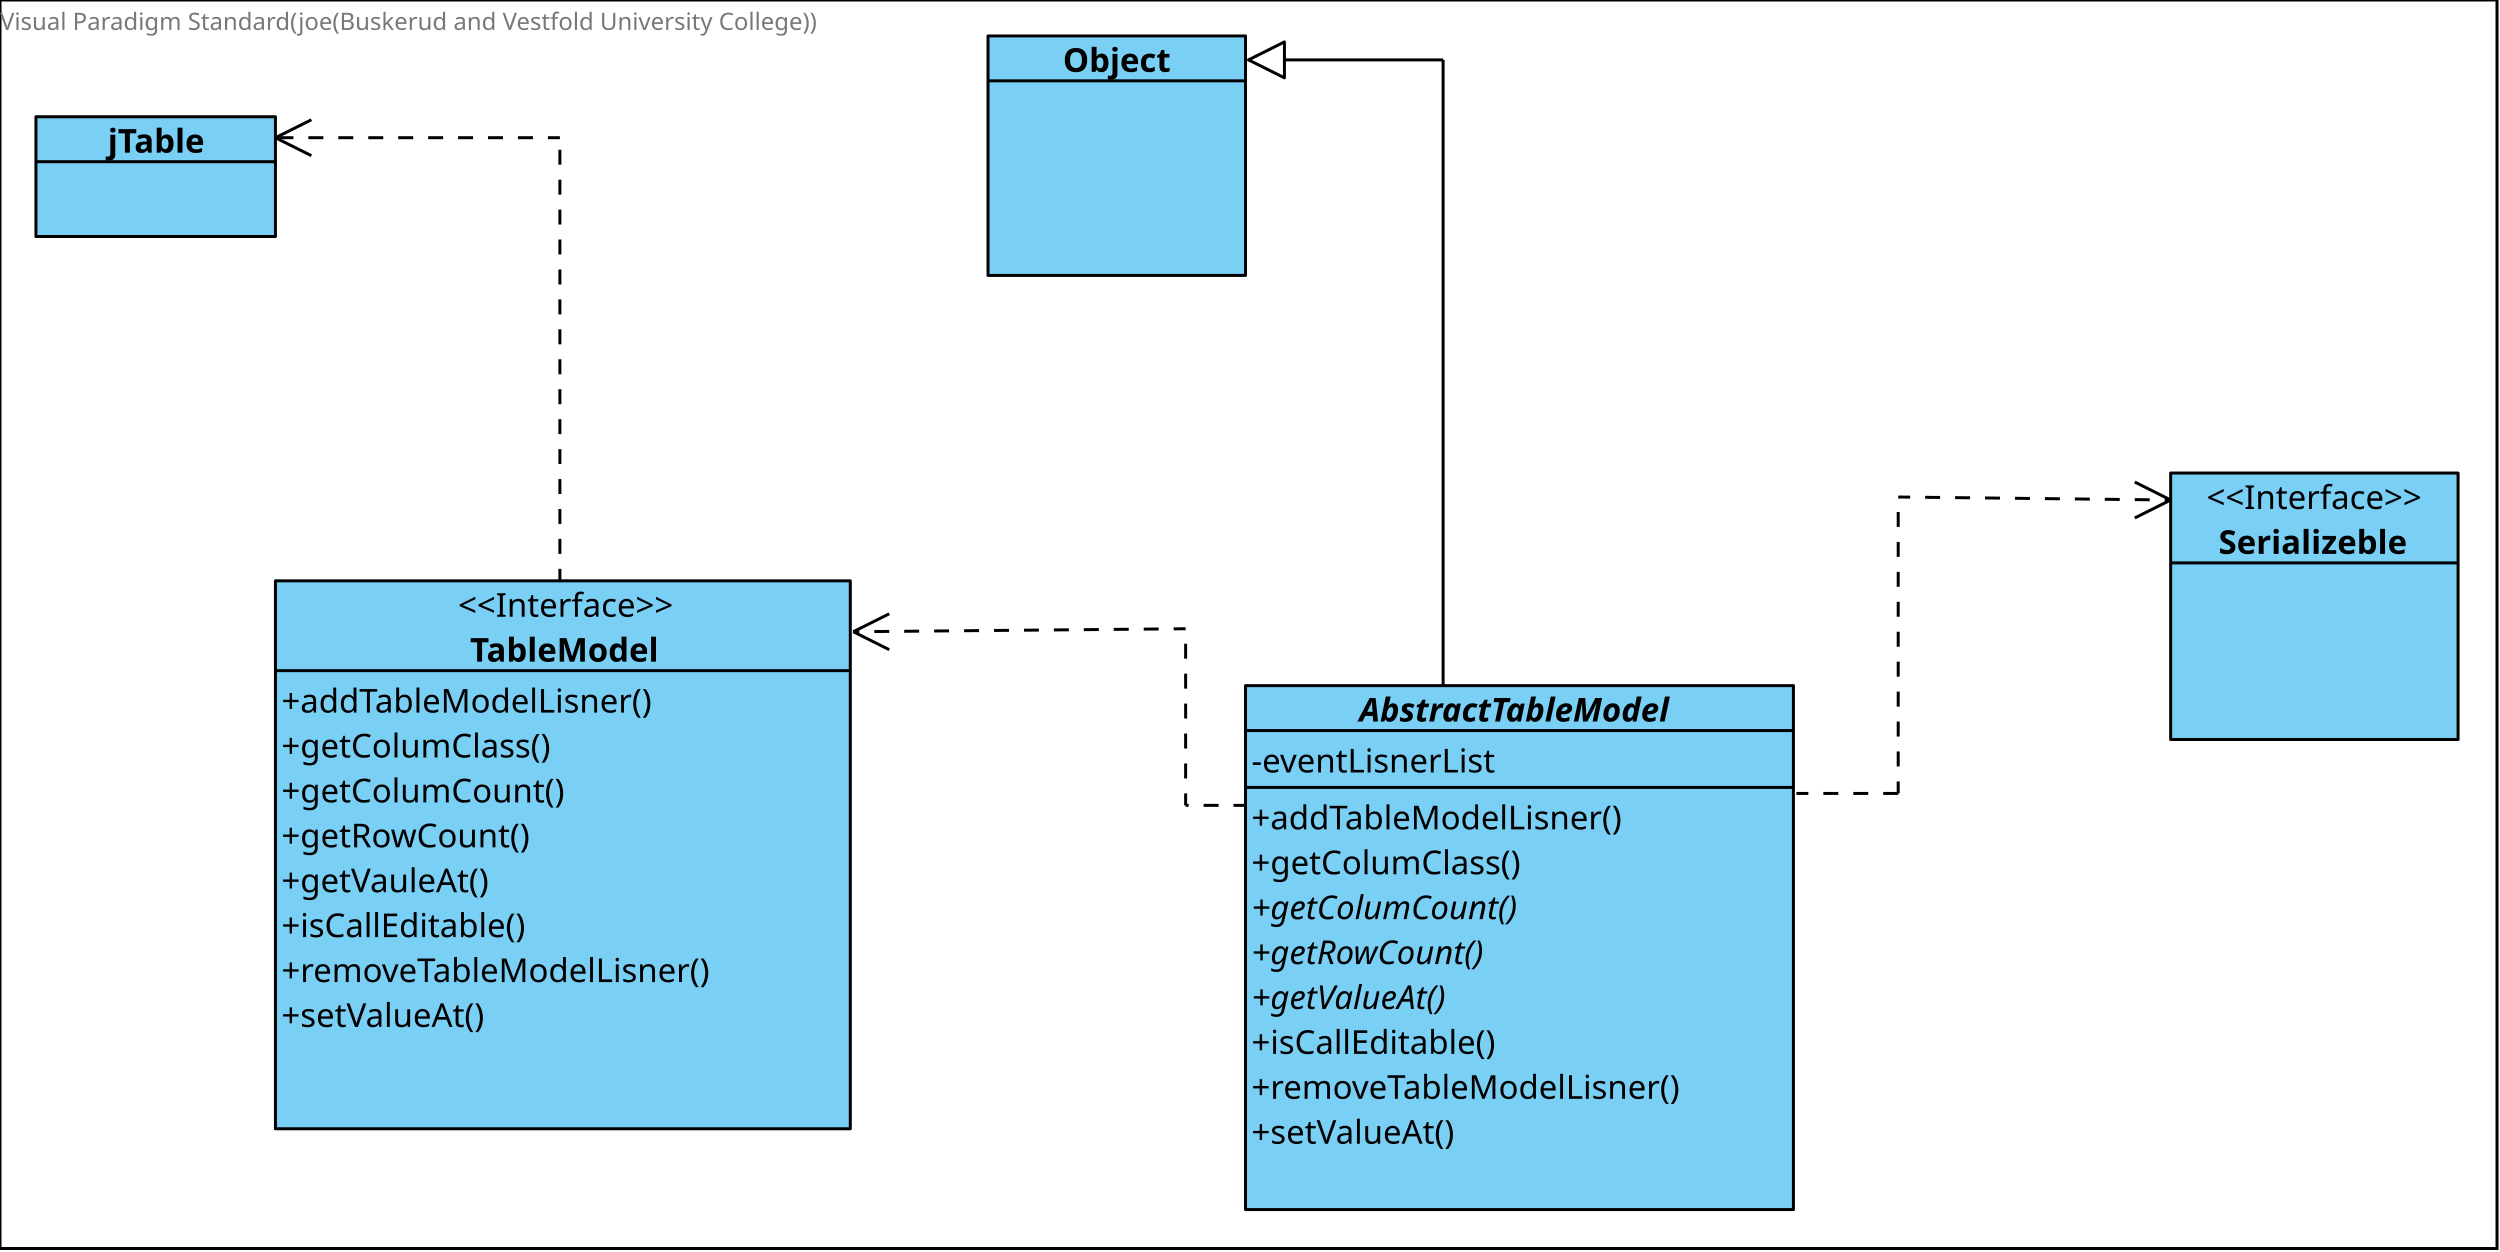
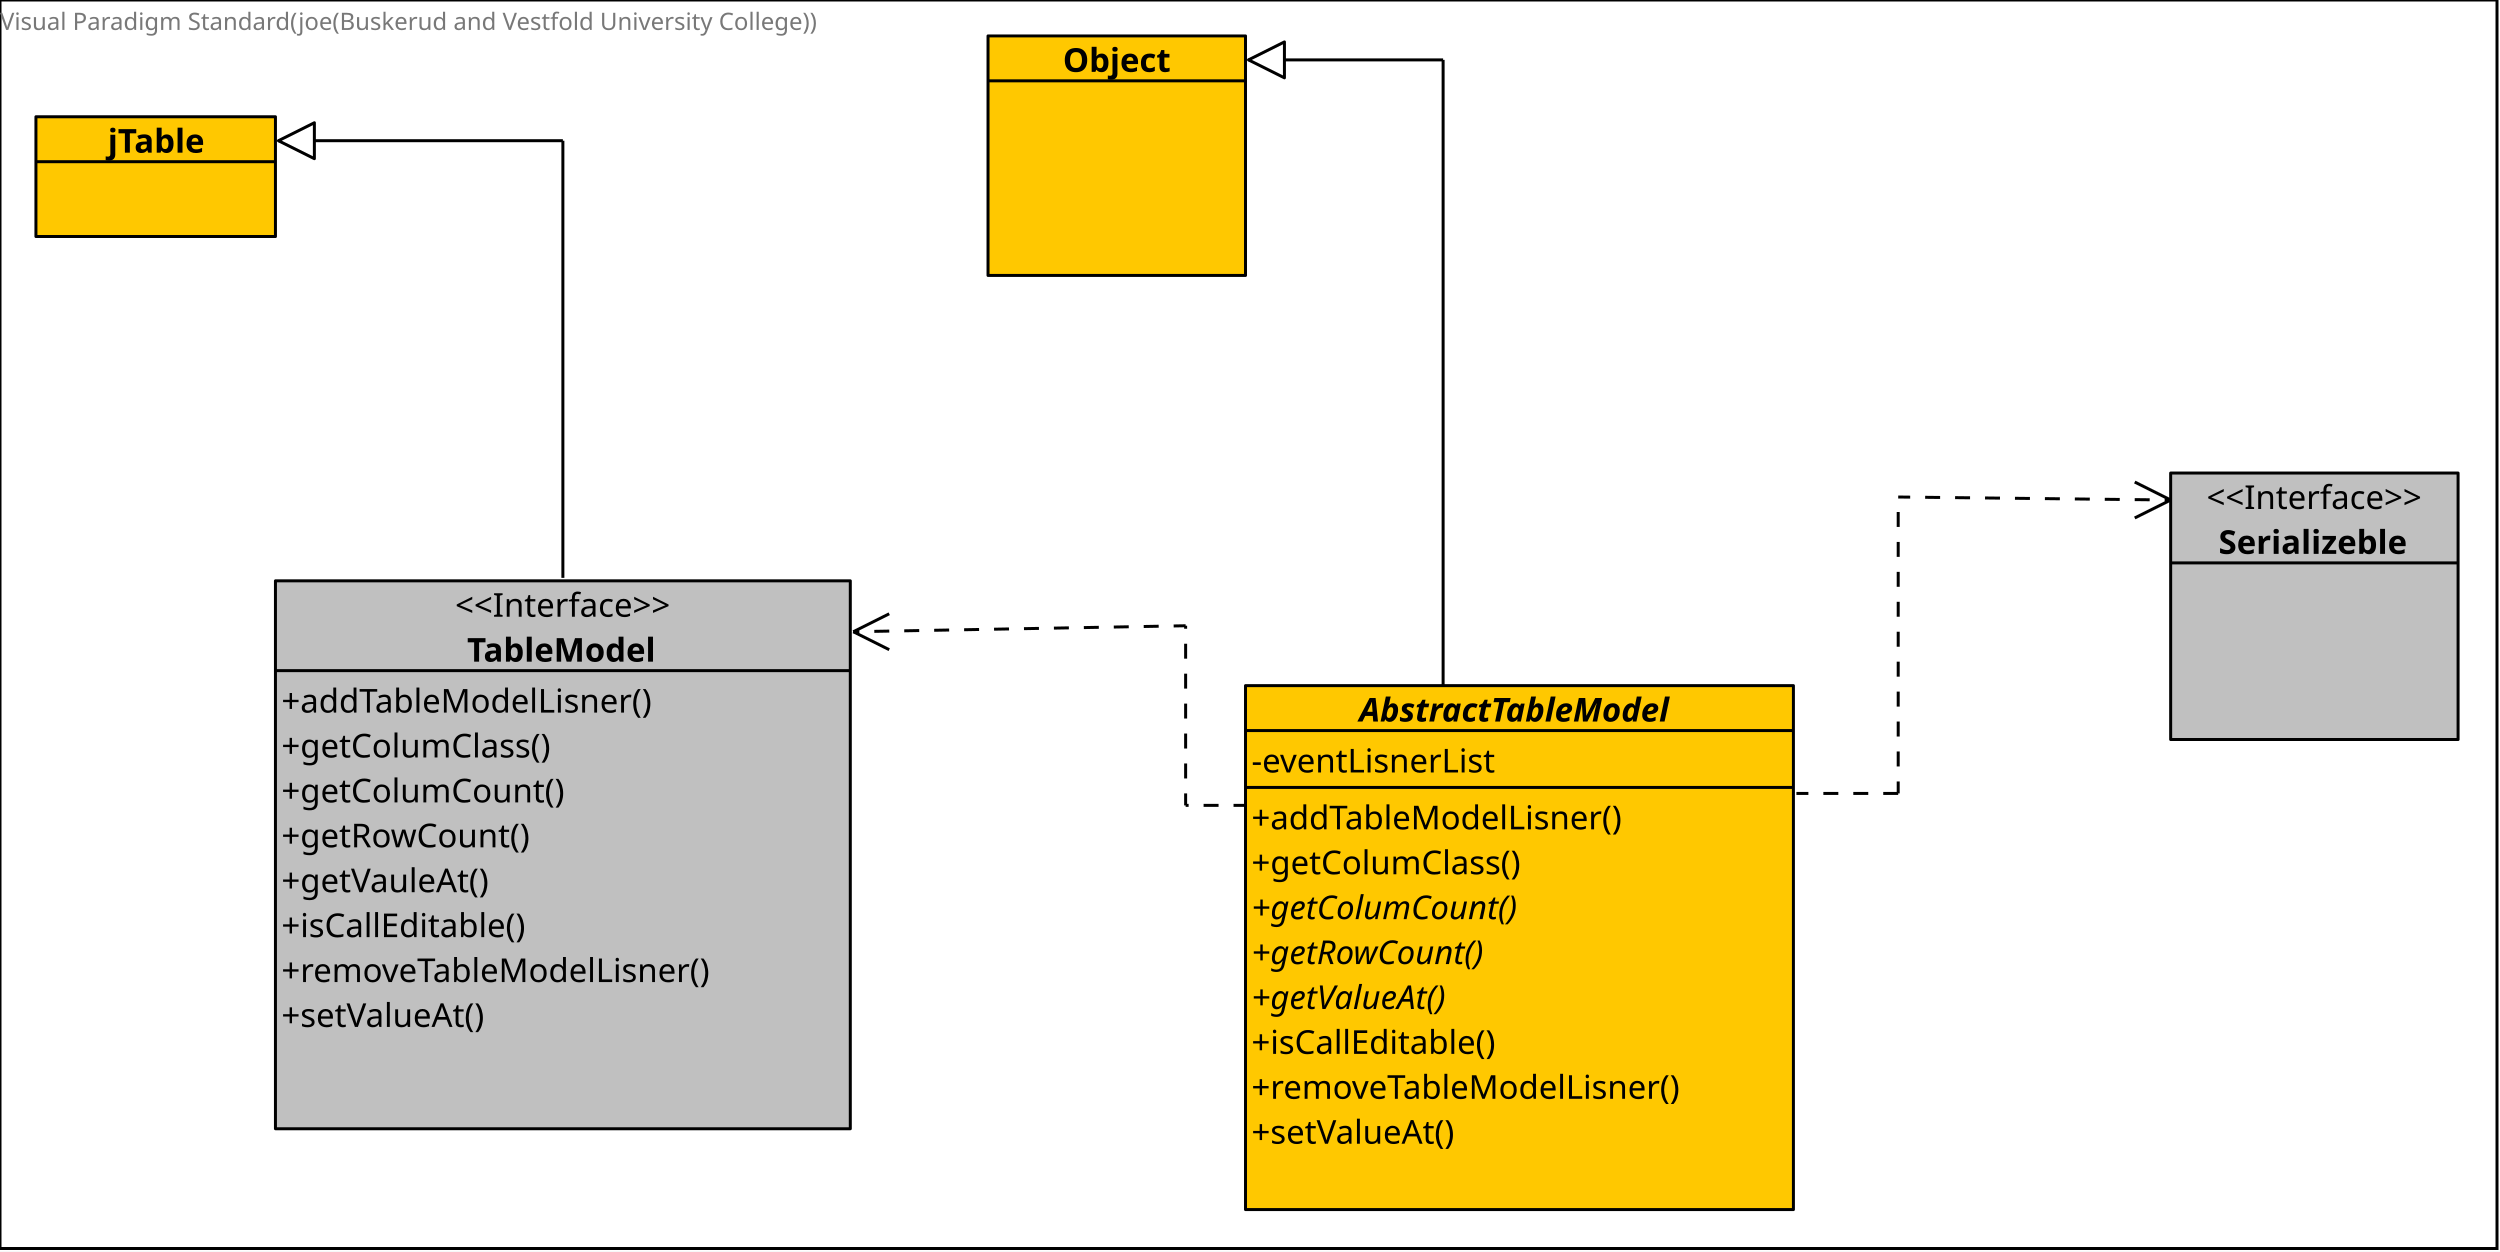
<svg xmlns="http://www.w3.org/2000/svg" fill-opacity="0" color-rendering="auto" color-interpolation="auto" text-rendering="auto" stroke="rgb(0,0,0)" stroke-linecap="square" width="835" stroke-miterlimit="10" shape-rendering="auto" stroke-opacity="0" fill="rgb(0,0,0)" stroke-dasharray="none" font-weight="normal" stroke-width="1" height="418" font-family="'Dialog'" font-style="normal" stroke-linejoin="miter" font-size="12" stroke-dashoffset="0" image-rendering="auto">
  <defs id="genericDefs" />
  <g>
    <defs id="defs1">
      <clipPath clipPathUnits="userSpaceOnUse" id="clipPath1">
        <path d="M-7 -7 L194 -7 L194 186 L-7 186 L-7 -7 Z" />
      </clipPath>
      <clipPath clipPathUnits="userSpaceOnUse" id="clipPath2">
        <path d="M0 0 L0 160 L183 160 L183 0 Z" />
      </clipPath>
      <clipPath clipPathUnits="userSpaceOnUse" id="clipPath3">
        <path d="M0 0 L0 15 L183 15 L183 0 Z" />
      </clipPath>
      <clipPath clipPathUnits="userSpaceOnUse" id="clipPath4">
        <path d="M-7 -7 L203 -7 L203 194 L-7 194 L-7 -7 Z" />
      </clipPath>
      <clipPath clipPathUnits="userSpaceOnUse" id="clipPath5">
        <path d="M0 0 L0 153 L192 153 L192 0 Z" />
      </clipPath>
      <clipPath clipPathUnits="userSpaceOnUse" id="clipPath6">
-         <path d="M0 0 L0 30 L192 30 L192 0 Z" />
+         <path d="M0 0 L0 30 L191 30 L191 0 Z" />
      </clipPath>
      <clipPath clipPathUnits="userSpaceOnUse" id="clipPath7">
        <path d="M-7 -7 L107 -7 L107 100 L-7 100 L-7 -7 Z" />
      </clipPath>
      <clipPath clipPathUnits="userSpaceOnUse" id="clipPath8">
        <path d="M0 0 L0 59 L96 59 L96 0 Z" />
      </clipPath>
      <clipPath clipPathUnits="userSpaceOnUse" id="clipPath9">
        <path d="M0 0 L0 30 L95 30 L95 0 Z" />
      </clipPath>
      <clipPath clipPathUnits="userSpaceOnUse" id="clipPath10">
        <path d="M-7 -7 L97 -7 L97 91 L-7 91 L-7 -7 Z" />
      </clipPath>
      <clipPath clipPathUnits="userSpaceOnUse" id="clipPath11">
        <path d="M0 0 L0 65 L86 65 L86 0 Z" />
      </clipPath>
      <clipPath clipPathUnits="userSpaceOnUse" id="clipPath12">
        <path d="M0 0 L0 15 L86 15 L86 0 Z" />
      </clipPath>
      <clipPath clipPathUnits="userSpaceOnUse" id="clipPath13">
        <path d="M-7 -7 L91 -7 L91 51 L-7 51 L-7 -7 Z" />
      </clipPath>
      <clipPath clipPathUnits="userSpaceOnUse" id="clipPath14">
        <path d="M0 0 L0 25 L80 25 L80 0 Z" />
      </clipPath>
      <clipPath clipPathUnits="userSpaceOnUse" id="clipPath15">
        <path d="M0 0 L0 15 L80 15 L80 0 Z" />
      </clipPath>
      <clipPath clipPathUnits="userSpaceOnUse" id="clipPath16">
-         <path d="M0 0 L218 0 L218 145 L0 145 L0 0 Z" />
+         <path d="M0 0 L218 0 L218 146 L0 146 L0 0 Z" />
      </clipPath>
      <clipPath clipPathUnits="userSpaceOnUse" id="clipPath17">
-         <path d="M0 0 L0 145 L218 145 L218 0 Z" />
+         <path d="M0 0 L0 146 L218 146 L218 0 Z" />
      </clipPath>
      <clipPath clipPathUnits="userSpaceOnUse" id="clipPath18">
        <path d="M0 0 L212 0 L212 186 L0 186 L0 0 Z" />
      </clipPath>
      <clipPath clipPathUnits="userSpaceOnUse" id="clipPath19">
        <path d="M0 0 L0 186 L212 186 L212 0 Z" />
      </clipPath>
      <clipPath clipPathUnits="userSpaceOnUse" id="clipPath20">
        <path d="M0 0 L152 0 L152 296 L0 296 L0 0 Z" />
      </clipPath>
      <clipPath clipPathUnits="userSpaceOnUse" id="clipPath21">
        <path d="M0 0 L0 296 L152 296 L152 0 Z" />
      </clipPath>
      <clipPath clipPathUnits="userSpaceOnUse" id="clipPath22">
        <path d="M0 0 L182 0 L182 234 L0 234 L0 0 Z" />
      </clipPath>
      <clipPath clipPathUnits="userSpaceOnUse" id="clipPath23">
        <path d="M0 0 L0 234 L182 234 L182 0 Z" />
      </clipPath>
    </defs>
    <g fill="white" text-rendering="geometricPrecision" fill-opacity="1" stroke-opacity="1" stroke="white">
      <rect x="0" width="835" height="418" y="0" stroke="none" />
      <rect x="43" y="25" transform="translate(-43,-25)" fill="none" width="834" height="417" stroke="black" />
    </g>
-     <g font-size="11" transform="translate(416,229)" fill-opacity="1" fill="rgb(122,207,245)" text-rendering="geometricPrecision" font-family="sans-serif" stroke="rgb(122,207,245)" font-weight="bold" stroke-opacity="1">
+     <g font-size="11" transform="translate(416,229)" fill-opacity="1" fill="rgb(255,200,0)" text-rendering="geometricPrecision" font-family="sans-serif" stroke="rgb(255,200,0)" font-weight="bold" stroke-opacity="1">
      <rect x="0" width="183" height="175" y="0" clip-path="url(#clipPath1)" stroke="none" />
    </g>
    <g stroke-linecap="butt" font-size="11" transform="translate(416,229)" fill-opacity="1" fill="black" text-rendering="geometricPrecision" font-family="sans-serif" stroke-linejoin="round" stroke="black" font-weight="bold" stroke-opacity="1" stroke-miterlimit="0">
      <rect fill="none" x="0" width="183" height="175" y="0" clip-path="url(#clipPath1)" />
      <line y2="15" fill="none" x1="0" clip-path="url(#clipPath1)" x2="183" y1="15" />
    </g>
    <g font-size="11" transform="matrix(1,0,0,1,416,244)" fill-opacity="1" fill="black" text-rendering="geometricPrecision" font-family="sans-serif" stroke="black" stroke-opacity="1">
      <text x="2" xml:space="preserve" y="14" clip-path="url(#clipPath2)" stroke="none">-eventLisnerList</text>
    </g>
    <g stroke-linecap="butt" font-size="11" transform="matrix(1,0,0,1,416,244)" fill-opacity="1" fill="black" text-rendering="geometricPrecision" font-family="sans-serif" stroke-linejoin="bevel" stroke="black" stroke-opacity="1" stroke-miterlimit="0">
      <line y2="19" fill="none" x1="0" clip-path="url(#clipPath2)" x2="183" y1="19" />
    </g>
    <g font-size="11" transform="matrix(1,0,0,1,416,244)" fill-opacity="1" fill="black" text-rendering="geometricPrecision" font-family="sans-serif" stroke="black" stroke-opacity="1">
      <text x="2" xml:space="preserve" y="33" clip-path="url(#clipPath2)" stroke="none">+addTableModelLisner()</text>
    </g>
    <g font-size="11" transform="matrix(1,0,0,1,416,244)" fill-opacity="1" fill="black" text-rendering="geometricPrecision" font-family="sans-serif" stroke="black" stroke-opacity="1">
      <text x="2" xml:space="preserve" y="48" clip-path="url(#clipPath2)" stroke="none">+getColumClass()</text>
    </g>
    <g font-size="11" transform="matrix(1,0,0,1,416,244)" fill-opacity="1" fill="black" text-rendering="geometricPrecision" font-family="sans-serif" font-style="italic" stroke="black" stroke-opacity="1">
      <text x="2" xml:space="preserve" y="63" clip-path="url(#clipPath2)" stroke="none">+getColumCount()</text>
    </g>
    <g font-size="11" transform="matrix(1,0,0,1,416,244)" fill-opacity="1" fill="black" text-rendering="geometricPrecision" font-family="sans-serif" font-style="italic" stroke="black" stroke-opacity="1">
      <text x="2" xml:space="preserve" y="78" clip-path="url(#clipPath2)" stroke="none">+getRowCount()</text>
    </g>
    <g font-size="11" transform="matrix(1,0,0,1,416,244)" fill-opacity="1" fill="black" text-rendering="geometricPrecision" font-family="sans-serif" font-style="italic" stroke="black" stroke-opacity="1">
      <text x="2" xml:space="preserve" y="93" clip-path="url(#clipPath2)" stroke="none">+getValueAt()</text>
    </g>
    <g font-size="11" transform="matrix(1,0,0,1,416,244)" fill-opacity="1" fill="black" text-rendering="geometricPrecision" font-family="sans-serif" stroke="black" stroke-opacity="1">
      <text x="2" xml:space="preserve" y="108" clip-path="url(#clipPath2)" stroke="none">+isCallEditable()</text>
    </g>
    <g font-size="11" transform="matrix(1,0,0,1,416,244)" fill-opacity="1" fill="black" text-rendering="geometricPrecision" font-family="sans-serif" stroke="black" stroke-opacity="1">
      <text x="2" xml:space="preserve" y="123" clip-path="url(#clipPath2)" stroke="none">+removeTableModelLisner()</text>
    </g>
    <g font-size="11" transform="matrix(1,0,0,1,416,244)" fill-opacity="1" fill="black" text-rendering="geometricPrecision" font-family="sans-serif" stroke="black" stroke-opacity="1">
      <text x="2" xml:space="preserve" y="138" clip-path="url(#clipPath2)" stroke="none">+setValueAt()</text>
    </g>
    <g font-size="11" transform="translate(416,229)" fill-opacity="1" fill="black" text-rendering="geometricPrecision" font-family="sans-serif" font-style="italic" stroke="black" font-weight="bold" stroke-opacity="1">
      <text x="38" xml:space="preserve" y="12" clip-path="url(#clipPath3)" stroke="none">AbstractTableModel</text>
    </g>
-     <g font-size="11" transform="translate(92,194)" fill-opacity="1" fill="rgb(122,207,245)" text-rendering="geometricPrecision" font-family="sans-serif" stroke="rgb(122,207,245)" font-weight="bold" stroke-opacity="1">
+     <g font-size="11" transform="translate(92,194)" fill-opacity="1" fill="silver" text-rendering="geometricPrecision" font-family="sans-serif" stroke="silver" font-weight="bold" stroke-opacity="1">
      <rect x="0" width="192" height="183" y="0" clip-path="url(#clipPath4)" stroke="none" />
    </g>
    <g stroke-linecap="butt" font-size="11" transform="translate(92,194)" fill-opacity="1" fill="black" text-rendering="geometricPrecision" font-family="sans-serif" stroke-linejoin="round" stroke="black" font-weight="bold" stroke-opacity="1" stroke-miterlimit="0">
      <rect fill="none" x="0" width="192" height="183" y="0" clip-path="url(#clipPath4)" />
      <line y2="30" fill="none" x1="0" clip-path="url(#clipPath4)" x2="192" y1="30" />
    </g>
    <g font-size="11" transform="matrix(1,0,0,1,92,224)" fill-opacity="1" fill="black" text-rendering="geometricPrecision" font-family="sans-serif" stroke="black" stroke-opacity="1">
      <text x="2" xml:space="preserve" y="14" clip-path="url(#clipPath5)" stroke="none">+addTableModelLisner()</text>
    </g>
    <g font-size="11" transform="matrix(1,0,0,1,92,224)" fill-opacity="1" fill="black" text-rendering="geometricPrecision" font-family="sans-serif" stroke="black" stroke-opacity="1">
      <text x="2" xml:space="preserve" y="29" clip-path="url(#clipPath5)" stroke="none">+getColumClass()</text>
    </g>
    <g font-size="11" transform="matrix(1,0,0,1,92,224)" fill-opacity="1" fill="black" text-rendering="geometricPrecision" font-family="sans-serif" stroke="black" stroke-opacity="1">
      <text x="2" xml:space="preserve" y="44" clip-path="url(#clipPath5)" stroke="none">+getColumCount()</text>
    </g>
    <g font-size="11" transform="matrix(1,0,0,1,92,224)" fill-opacity="1" fill="black" text-rendering="geometricPrecision" font-family="sans-serif" stroke="black" stroke-opacity="1">
      <text x="2" xml:space="preserve" y="59" clip-path="url(#clipPath5)" stroke="none">+getRowCount()</text>
    </g>
    <g font-size="11" transform="matrix(1,0,0,1,92,224)" fill-opacity="1" fill="black" text-rendering="geometricPrecision" font-family="sans-serif" stroke="black" stroke-opacity="1">
      <text x="2" xml:space="preserve" y="74" clip-path="url(#clipPath5)" stroke="none">+getVauleAt()</text>
    </g>
    <g font-size="11" transform="matrix(1,0,0,1,92,224)" fill-opacity="1" fill="black" text-rendering="geometricPrecision" font-family="sans-serif" stroke="black" stroke-opacity="1">
      <text x="2" xml:space="preserve" y="89" clip-path="url(#clipPath5)" stroke="none">+isCallEditable()</text>
    </g>
    <g font-size="11" transform="matrix(1,0,0,1,92,224)" fill-opacity="1" fill="black" text-rendering="geometricPrecision" font-family="sans-serif" stroke="black" stroke-opacity="1">
      <text x="2" xml:space="preserve" y="104" clip-path="url(#clipPath5)" stroke="none">+removeTableModelLisner()</text>
    </g>
    <g font-size="11" transform="matrix(1,0,0,1,92,224)" fill-opacity="1" fill="black" text-rendering="geometricPrecision" font-family="sans-serif" stroke="black" stroke-opacity="1">
      <text x="2" xml:space="preserve" y="119" clip-path="url(#clipPath5)" stroke="none">+setValueAt()</text>
    </g>
    <g font-size="11" transform="translate(92,194)" fill-opacity="1" fill="black" text-rendering="geometricPrecision" font-family="sans-serif" stroke="black" stroke-opacity="1">
-       <text x="61" xml:space="preserve" y="12" clip-path="url(#clipPath6)" stroke="none">&lt;&lt;Interface&gt;&gt;</text>
-       <text x="65" xml:space="preserve" y="27" clip-path="url(#clipPath6)" font-weight="bold" stroke="none">TableModel</text>
-     </g>
-     <g font-size="11" transform="translate(725,158)" fill-opacity="1" fill="rgb(122,207,245)" text-rendering="geometricPrecision" font-family="sans-serif" stroke="rgb(122,207,245)" font-weight="bold" stroke-opacity="1">
+       <text x="60" xml:space="preserve" y="12" clip-path="url(#clipPath6)" stroke="none">&lt;&lt;Interface&gt;&gt;</text>
+       <text x="64" xml:space="preserve" y="27" clip-path="url(#clipPath6)" font-weight="bold" stroke="none">TableModel</text>
+     </g>
+     <g font-size="11" transform="translate(725,158)" fill-opacity="1" fill="silver" text-rendering="geometricPrecision" font-family="sans-serif" stroke="silver" font-weight="bold" stroke-opacity="1">
      <rect x="0" width="96" height="89" y="0" clip-path="url(#clipPath7)" stroke="none" />
    </g>
    <g stroke-linecap="butt" font-size="11" transform="translate(725,158)" fill-opacity="1" fill="black" text-rendering="geometricPrecision" font-family="sans-serif" stroke-linejoin="round" stroke="black" font-weight="bold" stroke-opacity="1" stroke-miterlimit="0">
      <rect fill="none" x="0" width="96" height="89" y="0" clip-path="url(#clipPath7)" />
      <line y2="30" fill="none" x1="0" clip-path="url(#clipPath7)" x2="96" y1="30" />
    </g>
    <g font-size="11" transform="translate(725,158)" fill-opacity="1" fill="black" text-rendering="geometricPrecision" font-family="sans-serif" stroke="black" stroke-opacity="1">
      <text x="12" xml:space="preserve" y="12" clip-path="url(#clipPath9)" stroke="none">&lt;&lt;Interface&gt;&gt;</text>
      <text x="16" xml:space="preserve" y="27" clip-path="url(#clipPath9)" font-weight="bold" stroke="none">Serializeble</text>
    </g>
-     <g font-size="11" transform="translate(330,12)" fill-opacity="1" fill="rgb(122,207,245)" text-rendering="geometricPrecision" font-family="sans-serif" stroke="rgb(122,207,245)" font-weight="bold" stroke-opacity="1">
+     <g font-size="11" transform="translate(330,12)" fill-opacity="1" fill="rgb(255,200,0)" text-rendering="geometricPrecision" font-family="sans-serif" stroke="rgb(255,200,0)" font-weight="bold" stroke-opacity="1">
      <rect x="0" width="86" height="80" y="0" clip-path="url(#clipPath10)" stroke="none" />
    </g>
    <g stroke-linecap="butt" font-size="11" transform="translate(330,12)" fill-opacity="1" fill="black" text-rendering="geometricPrecision" font-family="sans-serif" stroke-linejoin="round" stroke="black" font-weight="bold" stroke-opacity="1" stroke-miterlimit="0">
      <rect fill="none" x="0" width="86" height="80" y="0" clip-path="url(#clipPath10)" />
      <line y2="15" fill="none" x1="0" clip-path="url(#clipPath10)" x2="86" y1="15" />
    </g>
    <g font-size="11" transform="translate(330,12)" fill-opacity="1" fill="black" text-rendering="geometricPrecision" font-family="sans-serif" stroke="black" font-weight="bold" stroke-opacity="1">
      <text x="25" xml:space="preserve" y="12" clip-path="url(#clipPath12)" stroke="none">Object</text>
    </g>
-     <g font-size="11" transform="translate(12,39)" fill-opacity="1" fill="rgb(122,207,245)" text-rendering="geometricPrecision" font-family="sans-serif" stroke="rgb(122,207,245)" font-weight="bold" stroke-opacity="1">
+     <g font-size="11" transform="translate(12,39)" fill-opacity="1" fill="rgb(255,200,0)" text-rendering="geometricPrecision" font-family="sans-serif" stroke="rgb(255,200,0)" font-weight="bold" stroke-opacity="1">
      <rect x="0" width="80" height="40" y="0" clip-path="url(#clipPath13)" stroke="none" />
    </g>
    <g stroke-linecap="butt" font-size="11" transform="translate(12,39)" fill-opacity="1" fill="black" text-rendering="geometricPrecision" font-family="sans-serif" stroke-linejoin="round" stroke="black" font-weight="bold" stroke-opacity="1" stroke-miterlimit="0">
      <rect fill="none" x="0" width="80" height="40" y="0" clip-path="url(#clipPath13)" />
      <line y2="15" fill="none" x1="0" clip-path="url(#clipPath13)" x2="80" y1="15" />
    </g>
    <g font-size="11" transform="translate(12,39)" fill-opacity="1" fill="black" text-rendering="geometricPrecision" font-family="sans-serif" stroke="black" font-weight="bold" stroke-opacity="1">
      <text x="24" xml:space="preserve" y="12" clip-path="url(#clipPath15)" stroke="none">jTable</text>
    </g>
-     <g stroke-linecap="butt" font-size="11" transform="translate(243,169)" fill-opacity="1" stroke-dashoffset="1" fill="black" text-rendering="geometricPrecision" font-family="sans-serif" stroke-linejoin="round" stroke-dasharray="5" stroke="black" stroke-opacity="1">
-       <line y2="100" fill="none" x1="173" clip-path="url(#clipPath17)" x2="153" y1="100" />
-       <line y2="41" fill="none" x1="153" clip-path="url(#clipPath17)" x2="153" y1="100" />
-       <line y2="42" fill="none" x1="153" clip-path="url(#clipPath17)" x2="42" y1="41" />
-       <line clip-path="url(#clipPath17)" stroke-dashoffset="0" fill="none" x1="42" x2="54" y1="42" y2="48" stroke-dasharray="none" />
-       <line clip-path="url(#clipPath17)" stroke-dashoffset="0" fill="none" x1="42" x2="54" y1="42" y2="36" stroke-dasharray="none" />
+     <g stroke-linecap="butt" font-size="11" transform="translate(243,168)" fill-opacity="1" stroke-dashoffset="1" fill="black" text-rendering="geometricPrecision" font-family="sans-serif" stroke-linejoin="round" stroke-dasharray="5" stroke="black" stroke-opacity="1">
+       <line y2="101" fill="none" x1="173" clip-path="url(#clipPath17)" x2="153" y1="101" />
+       <line y2="41" fill="none" x1="153" clip-path="url(#clipPath17)" x2="153" y1="101" />
+       <line y2="43" fill="none" x1="153" clip-path="url(#clipPath17)" x2="42" y1="41" />
+       <line clip-path="url(#clipPath17)" stroke-dashoffset="0" fill="none" x1="42" x2="54" y1="43" y2="49" stroke-dasharray="none" />
+       <line clip-path="url(#clipPath17)" stroke-dashoffset="0" fill="none" x1="42" x2="54" y1="43" y2="37" stroke-dasharray="none" />
    </g>
    <g stroke-linecap="butt" font-size="11" transform="translate(558,125)" fill-opacity="1" stroke-dashoffset="1" fill="black" text-rendering="geometricPrecision" font-family="sans-serif" stroke-linejoin="round" stroke-dasharray="5" stroke="black" stroke-opacity="1">
      <line y2="140" fill="none" x1="42" clip-path="url(#clipPath19)" x2="76" y1="140" />
      <line y2="41" fill="none" x1="76" clip-path="url(#clipPath19)" x2="76" y1="140" />
      <line y2="42" fill="none" x1="76" clip-path="url(#clipPath19)" x2="167" y1="41" />
      <line clip-path="url(#clipPath19)" stroke-dashoffset="0" fill="none" x1="167" x2="155" y1="42" y2="36" stroke-dasharray="none" />
      <line clip-path="url(#clipPath19)" stroke-dashoffset="0" fill="none" x1="167" x2="155" y1="42" y2="48" stroke-dasharray="none" />
    </g>
    <g stroke-linecap="butt" font-size="11" transform="translate(375,-21)" fill-opacity="1" fill="black" text-rendering="geometricPrecision" font-family="sans-serif" stroke-linejoin="round" stroke="black" stroke-opacity="1">
      <line y2="41" fill="none" x1="42" clip-path="url(#clipPath21)" x2="107" y1="41" />
      <line y2="250" fill="none" x1="107" clip-path="url(#clipPath21)" x2="107" y1="41" />
      <polygon fill="white" clip-path="url(#clipPath21)" points=" 42 41 54 47 54 35" stroke="none" />
      <polygon fill="none" points=" 42 41 54 47 54 35" clip-path="url(#clipPath21)" />
    </g>
-     <g stroke-linecap="butt" font-size="11" transform="translate(51,5)" fill-opacity="1" stroke-dashoffset="1" fill="black" text-rendering="geometricPrecision" font-family="sans-serif" stroke-linejoin="round" stroke-dasharray="5" stroke="black" stroke-opacity="1">
-       <line y2="41" fill="none" x1="136" clip-path="url(#clipPath23)" x2="136" y1="189" />
-       <line y2="41" fill="none" x1="136" clip-path="url(#clipPath23)" x2="41" y1="41" />
-       <line clip-path="url(#clipPath23)" stroke-dashoffset="0" fill="none" x1="41" x2="53" y1="41" y2="47" stroke-dasharray="none" />
-       <line clip-path="url(#clipPath23)" stroke-dashoffset="0" fill="none" x1="41" x2="53" y1="41" y2="35" stroke-dasharray="none" />
+     <g stroke-linecap="butt" font-size="11" transform="translate(51,5)" fill-opacity="1" fill="black" text-rendering="geometricPrecision" font-family="sans-serif" stroke-linejoin="round" stroke="black" stroke-opacity="1">
+       <line y2="42" fill="none" x1="42" clip-path="url(#clipPath23)" x2="137" y1="42" />
+       <line y2="188" fill="none" x1="137" clip-path="url(#clipPath23)" x2="137" y1="42" />
+       <polygon fill="white" clip-path="url(#clipPath23)" points=" 42 42 54 48 54 36" stroke="none" />
+       <polygon fill="none" points=" 42 42 54 48 54 36" clip-path="url(#clipPath23)" />
    </g>
    <g fill="rgb(120,120,120)" text-rendering="geometricPrecision" fill-opacity="1" font-size="8" stroke-opacity="1" stroke="rgb(120,120,120)">
      <text x="0" xml:space="preserve" y="10" stroke="none">Visual Paradigm Standard(joe(Buskerud and Vestfold University College))</text>
    </g>
  </g>
</svg>
